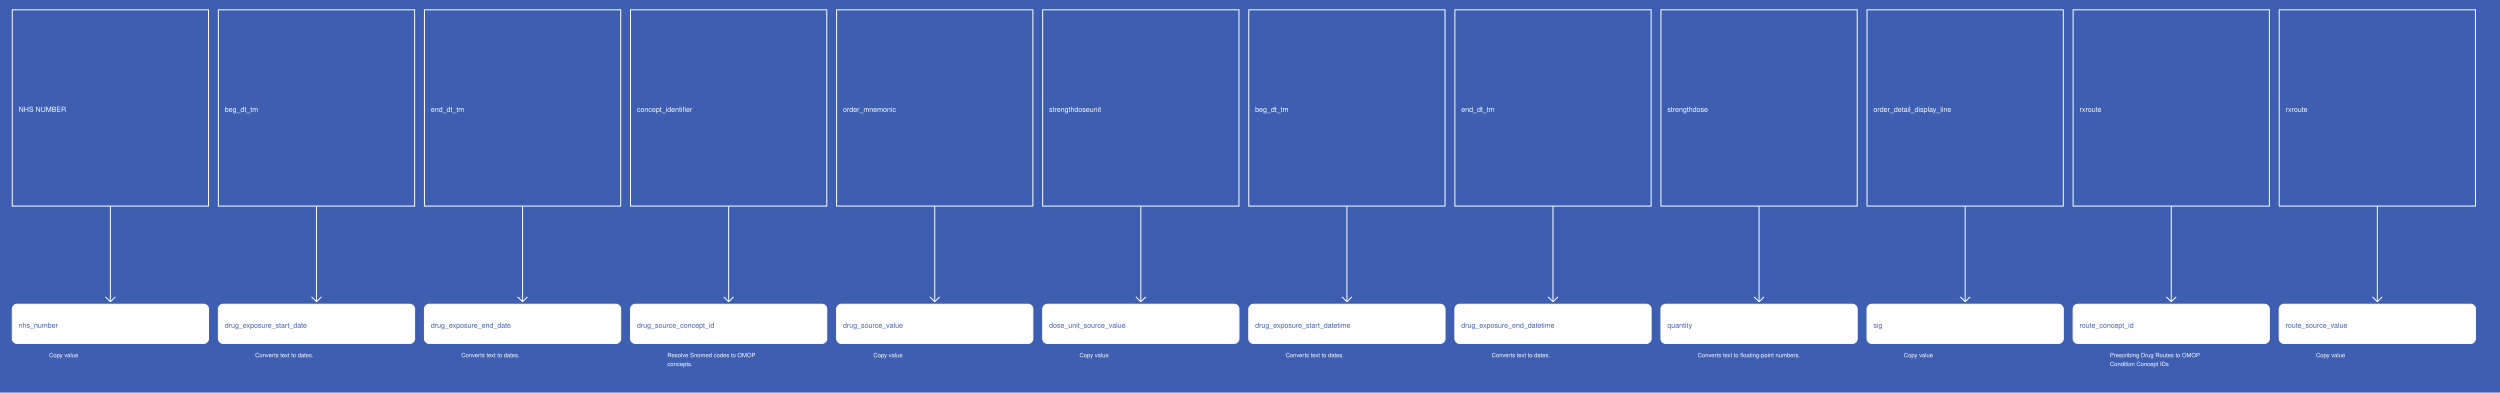
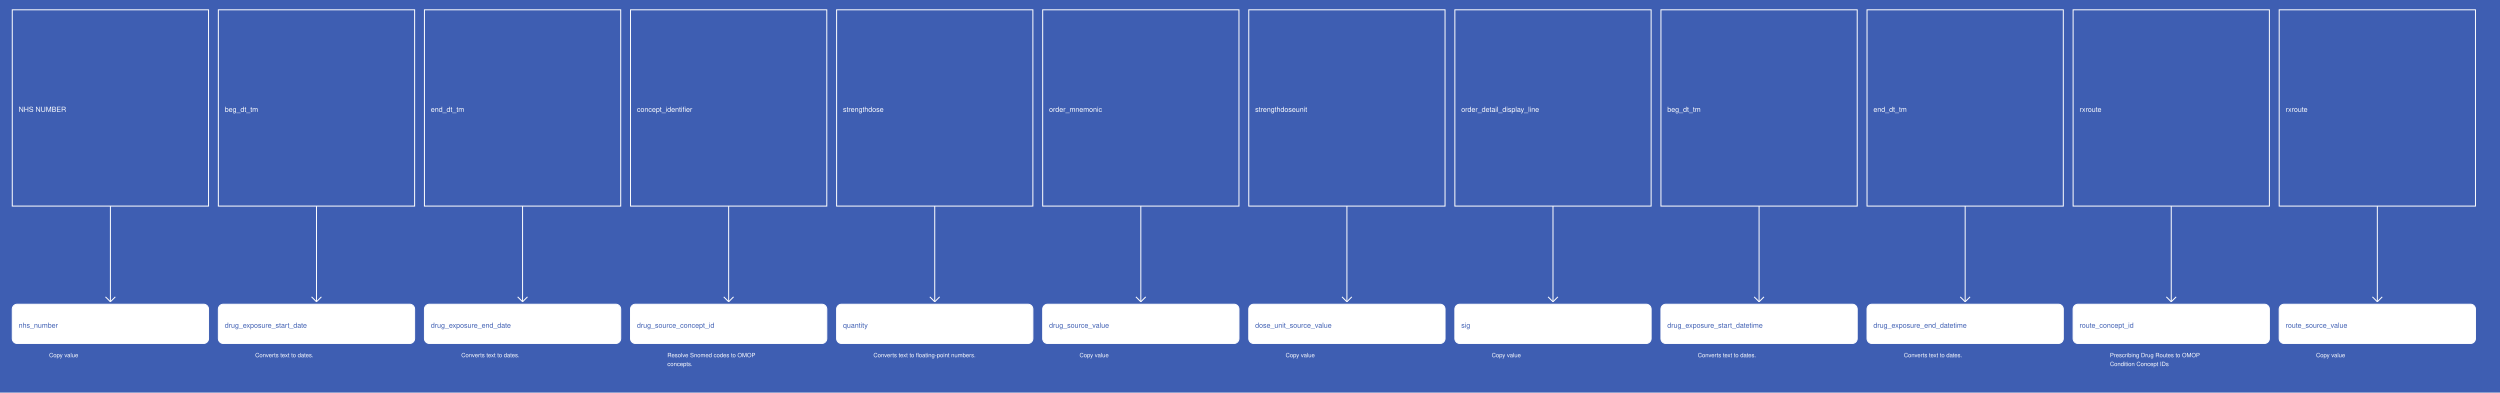
<svg xmlns="http://www.w3.org/2000/svg" width="5095" height="800">
  <rect width="100%" height="100%" fill="#3E5EB2" />
  <g>
    <rect x="25" y="20" width="400" height="400" fill="#3E5EB2" stroke="white" stroke-width="2" />
    <text x="38" y="228" fill="white" font-family="Helvetica" font-size="1.2em" text-anchor="start">NHS NUMBER</text>
  </g>
  <g>
    <line x1="225" y1="420" x2="225" y2="615" stroke="white" stroke-width="2" />
    <line x1="215" y1="605" x2="225" y2="615" stroke="white" stroke-width="2" />
    <line x1="235" y1="605" x2="225" y2="615" stroke="white" stroke-width="2" />
    <text x="100" y="728" fill="white" font-size="1em" font-family="Helvetica">Copy value</text>
  </g>
  <g>
    <rect x="25" y="620" width="400" height="80" fill="white" stroke="white" stroke-width="2" rx="10" />
    <text x="38" y="668" fill="#3E5EB2" font-family="Helvetica" font-size="1.2em" text-anchor="start">nhs_number</text>
  </g>
  <g>
    <rect x="445" y="20" width="400" height="400" fill="#3E5EB2" stroke="white" stroke-width="2" />
    <text x="458" y="228" fill="white" font-family="Helvetica" font-size="1.2em" text-anchor="start">beg_dt_tm</text>
  </g>
  <g>
    <line x1="645" y1="420" x2="645" y2="615" stroke="white" stroke-width="2" />
    <line x1="635" y1="605" x2="645" y2="615" stroke="white" stroke-width="2" />
    <line x1="655" y1="605" x2="645" y2="615" stroke="white" stroke-width="2" />
    <text x="520" y="728" fill="white" font-size="1em" font-family="Helvetica">Converts text to dates.</text>
  </g>
  <g>
    <rect x="445" y="620" width="400" height="80" fill="white" stroke="white" stroke-width="2" rx="10" />
    <text x="458" y="668" fill="#3E5EB2" font-family="Helvetica" font-size="1.2em" text-anchor="start">drug_exposure_start_date</text>
  </g>
  <g>
    <rect x="865" y="20" width="400" height="400" fill="#3E5EB2" stroke="white" stroke-width="2" />
    <text x="878" y="228" fill="white" font-family="Helvetica" font-size="1.2em" text-anchor="start">end_dt_tm</text>
  </g>
  <g>
    <line x1="1065" y1="420" x2="1065" y2="615" stroke="white" stroke-width="2" />
    <line x1="1055" y1="605" x2="1065" y2="615" stroke="white" stroke-width="2" />
    <line x1="1075" y1="605" x2="1065" y2="615" stroke="white" stroke-width="2" />
    <text x="940" y="728" fill="white" font-size="1em" font-family="Helvetica">Converts text to dates.</text>
  </g>
  <g>
    <rect x="865" y="620" width="400" height="80" fill="white" stroke="white" stroke-width="2" rx="10" />
    <text x="878" y="668" fill="#3E5EB2" font-family="Helvetica" font-size="1.2em" text-anchor="start">drug_exposure_end_date</text>
  </g>
  <g>
    <rect x="1285" y="20" width="400" height="400" fill="#3E5EB2" stroke="white" stroke-width="2" />
    <text x="1298" y="228" fill="white" font-family="Helvetica" font-size="1.2em" text-anchor="start">concept_identifier</text>
  </g>
  <g>
    <line x1="1485" y1="420" x2="1485" y2="615" stroke="white" stroke-width="2" />
    <line x1="1475" y1="605" x2="1485" y2="615" stroke="white" stroke-width="2" />
    <line x1="1495" y1="605" x2="1485" y2="615" stroke="white" stroke-width="2" />
    <text x="1360" y="728" fill="white" font-size="1em" font-family="Helvetica">Resolve Snomed codes to OMOP</text>
    <text x="1360" y="746" fill="white" font-size="1em" font-family="Helvetica">concepts.</text>
  </g>
  <g>
    <rect x="1285" y="620" width="400" height="80" fill="white" stroke="white" stroke-width="2" rx="10" />
    <text x="1298" y="668" fill="#3E5EB2" font-family="Helvetica" font-size="1.2em" text-anchor="start">drug_source_concept_id</text>
  </g>
  <g>
    <rect x="1705" y="20" width="400" height="400" fill="#3E5EB2" stroke="white" stroke-width="2" />
-     <text x="1718" y="228" fill="white" font-family="Helvetica" font-size="1.2em" text-anchor="start">order_mnemonic</text>
+     <text x="1718" y="228" fill="white" font-family="Helvetica" font-size="1.2em" text-anchor="start">strengthdose</text>
  </g>
  <g>
    <line x1="1905" y1="420" x2="1905" y2="615" stroke="white" stroke-width="2" />
    <line x1="1895" y1="605" x2="1905" y2="615" stroke="white" stroke-width="2" />
    <line x1="1915" y1="605" x2="1905" y2="615" stroke="white" stroke-width="2" />
-     <text x="1780" y="728" fill="white" font-size="1em" font-family="Helvetica">Copy value</text>
+     <text x="1780" y="728" fill="white" font-size="1em" font-family="Helvetica">Converts text to floating-point numbers.</text>
  </g>
  <g>
    <rect x="1705" y="620" width="400" height="80" fill="white" stroke="white" stroke-width="2" rx="10" />
-     <text x="1718" y="668" fill="#3E5EB2" font-family="Helvetica" font-size="1.2em" text-anchor="start">drug_source_value</text>
+     <text x="1718" y="668" fill="#3E5EB2" font-family="Helvetica" font-size="1.2em" text-anchor="start">quantity</text>
  </g>
  <g>
    <rect x="2125" y="20" width="400" height="400" fill="#3E5EB2" stroke="white" stroke-width="2" />
-     <text x="2138" y="228" fill="white" font-family="Helvetica" font-size="1.2em" text-anchor="start">strengthdoseunit</text>
+     <text x="2138" y="228" fill="white" font-family="Helvetica" font-size="1.2em" text-anchor="start">order_mnemonic</text>
  </g>
  <g>
    <line x1="2325" y1="420" x2="2325" y2="615" stroke="white" stroke-width="2" />
    <line x1="2315" y1="605" x2="2325" y2="615" stroke="white" stroke-width="2" />
    <line x1="2335" y1="605" x2="2325" y2="615" stroke="white" stroke-width="2" />
    <text x="2200" y="728" fill="white" font-size="1em" font-family="Helvetica">Copy value</text>
  </g>
  <g>
    <rect x="2125" y="620" width="400" height="80" fill="white" stroke="white" stroke-width="2" rx="10" />
-     <text x="2138" y="668" fill="#3E5EB2" font-family="Helvetica" font-size="1.2em" text-anchor="start">dose_unit_source_value</text>
+     <text x="2138" y="668" fill="#3E5EB2" font-family="Helvetica" font-size="1.2em" text-anchor="start">drug_source_value</text>
  </g>
  <g>
    <rect x="2545" y="20" width="400" height="400" fill="#3E5EB2" stroke="white" stroke-width="2" />
-     <text x="2558" y="228" fill="white" font-family="Helvetica" font-size="1.2em" text-anchor="start">beg_dt_tm</text>
+     <text x="2558" y="228" fill="white" font-family="Helvetica" font-size="1.2em" text-anchor="start">strengthdoseunit</text>
  </g>
  <g>
    <line x1="2745" y1="420" x2="2745" y2="615" stroke="white" stroke-width="2" />
    <line x1="2735" y1="605" x2="2745" y2="615" stroke="white" stroke-width="2" />
    <line x1="2755" y1="605" x2="2745" y2="615" stroke="white" stroke-width="2" />
-     <text x="2620" y="728" fill="white" font-size="1em" font-family="Helvetica">Converts text to dates.</text>
+     <text x="2620" y="728" fill="white" font-size="1em" font-family="Helvetica">Copy value</text>
  </g>
  <g>
    <rect x="2545" y="620" width="400" height="80" fill="white" stroke="white" stroke-width="2" rx="10" />
-     <text x="2558" y="668" fill="#3E5EB2" font-family="Helvetica" font-size="1.2em" text-anchor="start">drug_exposure_start_datetime</text>
+     <text x="2558" y="668" fill="#3E5EB2" font-family="Helvetica" font-size="1.2em" text-anchor="start">dose_unit_source_value</text>
  </g>
  <g>
    <rect x="2965" y="20" width="400" height="400" fill="#3E5EB2" stroke="white" stroke-width="2" />
-     <text x="2978" y="228" fill="white" font-family="Helvetica" font-size="1.2em" text-anchor="start">end_dt_tm</text>
+     <text x="2978" y="228" fill="white" font-family="Helvetica" font-size="1.2em" text-anchor="start">order_detail_display_line</text>
  </g>
  <g>
    <line x1="3165" y1="420" x2="3165" y2="615" stroke="white" stroke-width="2" />
    <line x1="3155" y1="605" x2="3165" y2="615" stroke="white" stroke-width="2" />
    <line x1="3175" y1="605" x2="3165" y2="615" stroke="white" stroke-width="2" />
-     <text x="3040" y="728" fill="white" font-size="1em" font-family="Helvetica">Converts text to dates.</text>
+     <text x="3040" y="728" fill="white" font-size="1em" font-family="Helvetica">Copy value</text>
  </g>
  <g>
    <rect x="2965" y="620" width="400" height="80" fill="white" stroke="white" stroke-width="2" rx="10" />
-     <text x="2978" y="668" fill="#3E5EB2" font-family="Helvetica" font-size="1.2em" text-anchor="start">drug_exposure_end_datetime</text>
+     <text x="2978" y="668" fill="#3E5EB2" font-family="Helvetica" font-size="1.2em" text-anchor="start">sig</text>
  </g>
  <g>
    <rect x="3385" y="20" width="400" height="400" fill="#3E5EB2" stroke="white" stroke-width="2" />
-     <text x="3398" y="228" fill="white" font-family="Helvetica" font-size="1.2em" text-anchor="start">strengthdose</text>
+     <text x="3398" y="228" fill="white" font-family="Helvetica" font-size="1.2em" text-anchor="start">beg_dt_tm</text>
  </g>
  <g>
    <line x1="3585" y1="420" x2="3585" y2="615" stroke="white" stroke-width="2" />
    <line x1="3575" y1="605" x2="3585" y2="615" stroke="white" stroke-width="2" />
    <line x1="3595" y1="605" x2="3585" y2="615" stroke="white" stroke-width="2" />
-     <text x="3460" y="728" fill="white" font-size="1em" font-family="Helvetica">Converts text to floating-point numbers.</text>
+     <text x="3460" y="728" fill="white" font-size="1em" font-family="Helvetica">Converts text to dates.</text>
  </g>
  <g>
    <rect x="3385" y="620" width="400" height="80" fill="white" stroke="white" stroke-width="2" rx="10" />
-     <text x="3398" y="668" fill="#3E5EB2" font-family="Helvetica" font-size="1.2em" text-anchor="start">quantity</text>
+     <text x="3398" y="668" fill="#3E5EB2" font-family="Helvetica" font-size="1.2em" text-anchor="start">drug_exposure_start_datetime</text>
  </g>
  <g>
    <rect x="3805" y="20" width="400" height="400" fill="#3E5EB2" stroke="white" stroke-width="2" />
-     <text x="3818" y="228" fill="white" font-family="Helvetica" font-size="1.2em" text-anchor="start">order_detail_display_line</text>
+     <text x="3818" y="228" fill="white" font-family="Helvetica" font-size="1.2em" text-anchor="start">end_dt_tm</text>
  </g>
  <g>
    <line x1="4005" y1="420" x2="4005" y2="615" stroke="white" stroke-width="2" />
    <line x1="3995" y1="605" x2="4005" y2="615" stroke="white" stroke-width="2" />
    <line x1="4015" y1="605" x2="4005" y2="615" stroke="white" stroke-width="2" />
-     <text x="3880" y="728" fill="white" font-size="1em" font-family="Helvetica">Copy value</text>
+     <text x="3880" y="728" fill="white" font-size="1em" font-family="Helvetica">Converts text to dates.</text>
  </g>
  <g>
    <rect x="3805" y="620" width="400" height="80" fill="white" stroke="white" stroke-width="2" rx="10" />
-     <text x="3818" y="668" fill="#3E5EB2" font-family="Helvetica" font-size="1.2em" text-anchor="start">sig</text>
+     <text x="3818" y="668" fill="#3E5EB2" font-family="Helvetica" font-size="1.2em" text-anchor="start">drug_exposure_end_datetime</text>
  </g>
  <g>
    <rect x="4225" y="20" width="400" height="400" fill="#3E5EB2" stroke="white" stroke-width="2" />
    <text x="4238" y="228" fill="white" font-family="Helvetica" font-size="1.2em" text-anchor="start">rxroute</text>
  </g>
  <g>
    <line x1="4425" y1="420" x2="4425" y2="615" stroke="white" stroke-width="2" />
    <line x1="4415" y1="605" x2="4425" y2="615" stroke="white" stroke-width="2" />
    <line x1="4435" y1="605" x2="4425" y2="615" stroke="white" stroke-width="2" />
    <text x="4300" y="728" fill="white" font-size="1em" font-family="Helvetica">Prescribing Drug Routes to OMOP</text>
    <text x="4300" y="746" fill="white" font-size="1em" font-family="Helvetica">Condition Concept IDs</text>
  </g>
  <g>
    <rect x="4225" y="620" width="400" height="80" fill="white" stroke="white" stroke-width="2" rx="10" />
    <text x="4238" y="668" fill="#3E5EB2" font-family="Helvetica" font-size="1.2em" text-anchor="start">route_concept_id</text>
  </g>
  <g>
    <rect x="4645" y="20" width="400" height="400" fill="#3E5EB2" stroke="white" stroke-width="2" />
    <text x="4658" y="228" fill="white" font-family="Helvetica" font-size="1.2em" text-anchor="start">rxroute</text>
  </g>
  <g>
    <line x1="4845" y1="420" x2="4845" y2="615" stroke="white" stroke-width="2" />
    <line x1="4835" y1="605" x2="4845" y2="615" stroke="white" stroke-width="2" />
    <line x1="4855" y1="605" x2="4845" y2="615" stroke="white" stroke-width="2" />
    <text x="4720" y="728" fill="white" font-size="1em" font-family="Helvetica">Copy value</text>
  </g>
  <g>
    <rect x="4645" y="620" width="400" height="80" fill="white" stroke="white" stroke-width="2" rx="10" />
    <text x="4658" y="668" fill="#3E5EB2" font-family="Helvetica" font-size="1.2em" text-anchor="start">route_source_value</text>
  </g>
</svg>
